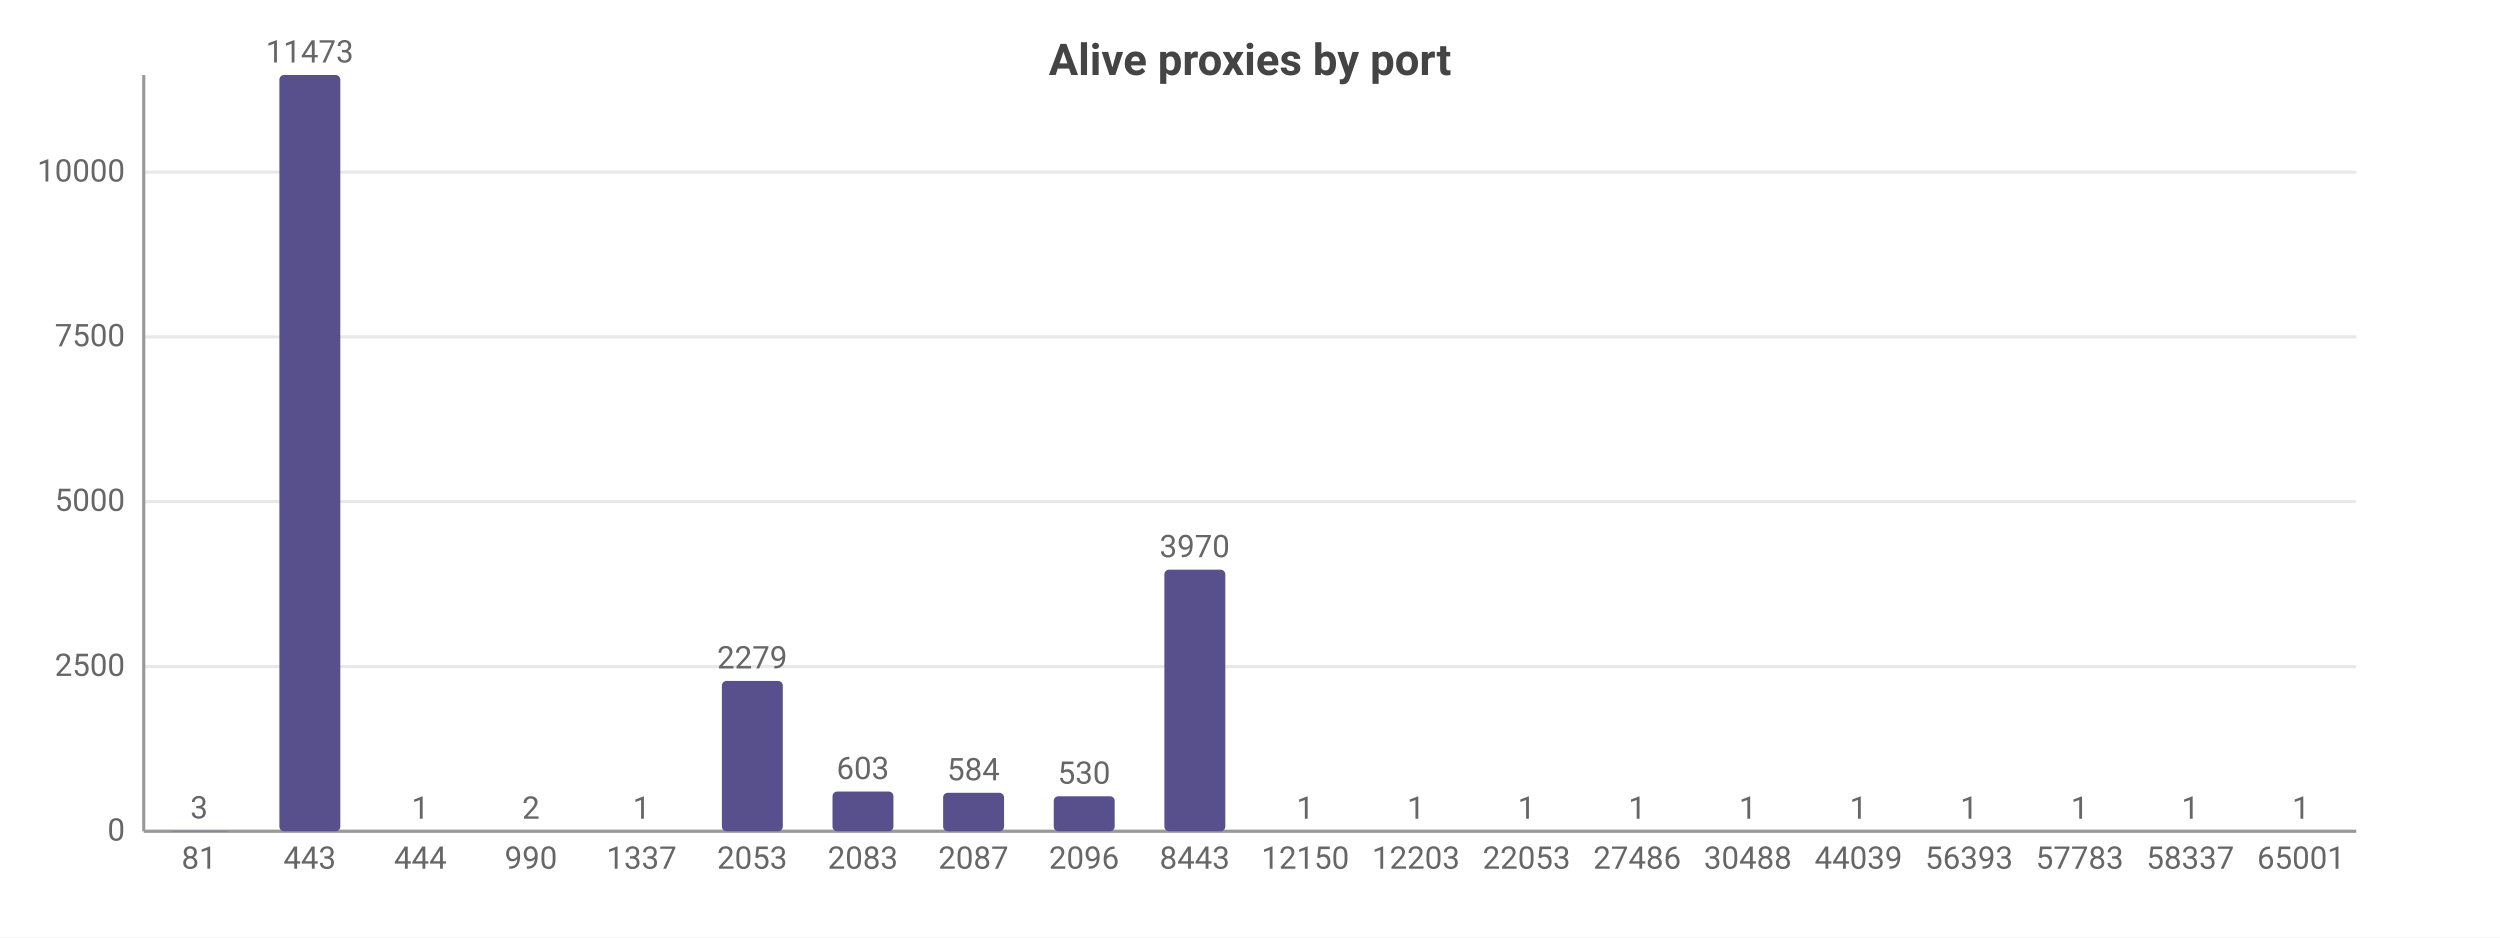
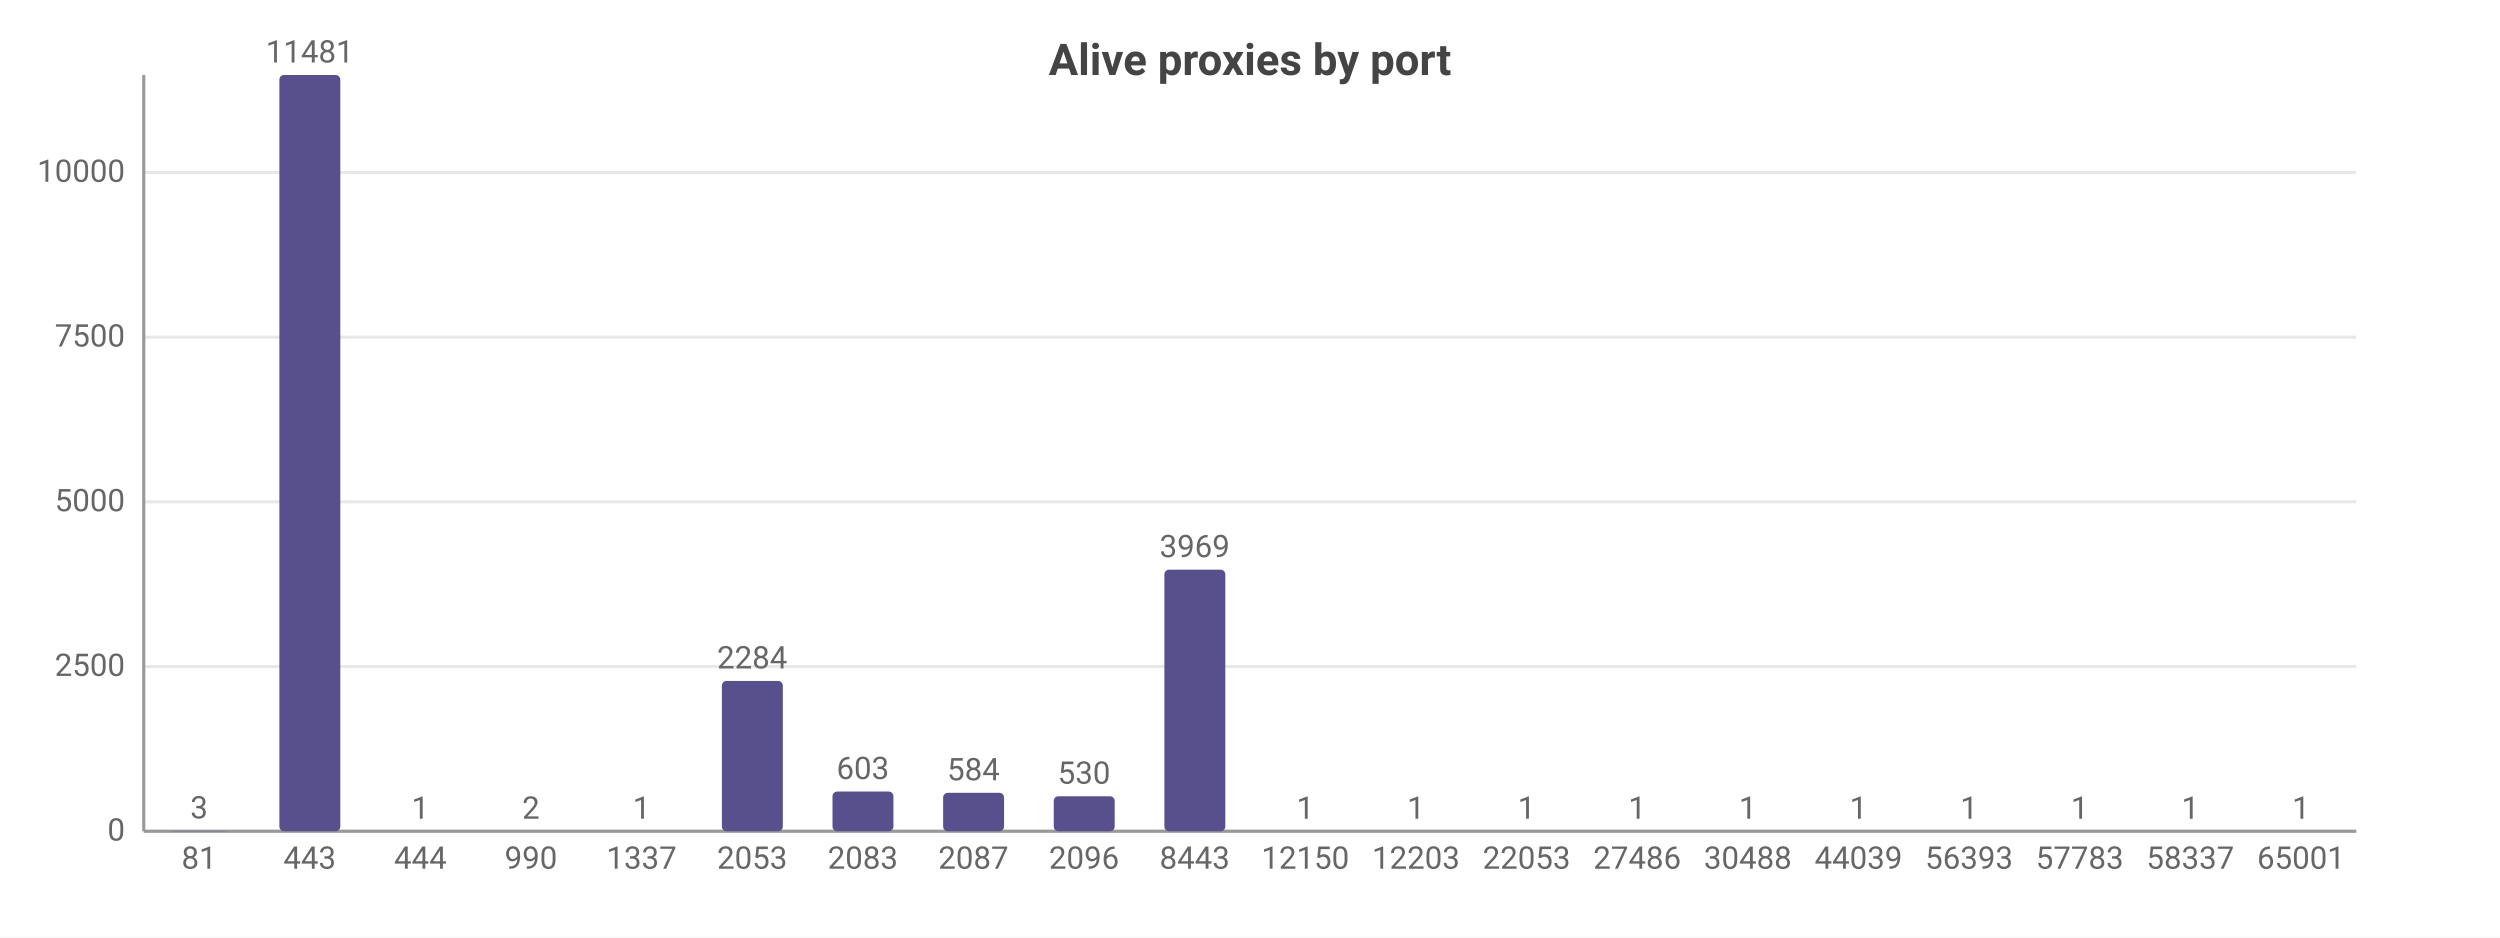
<svg xmlns="http://www.w3.org/2000/svg" width="800" height="300" viewBox="0 0 800 300">
  <rect width="800" height="300" fill="#ffffff" />
  <style>text{font-family:system-ui,-apple-system,'Segoe UI',Roboto,sans-serif}.g{stroke:#e8e8e8;stroke-width:1}.a{stroke:#999;stroke-width:1}.t{font-size:10px;fill:#666}.m{font-size:10px;text-anchor:middle;fill:#666}.e{font-size:10px;text-anchor:end;fill:#666}.l{font-size:11px;fill:#333}.tt{font-size:14px;font-weight:600;text-anchor:middle;fill:#444}.em{font-size:13px;text-anchor:middle;fill:#999}</style>
  <text class="tt" x="400.0" y="24">Alive proxies by port</text>
  <line class="g" x1="46" y1="266" x2="754" y2="266" />
  <text class="e" x="40" y="269">0</text>
  <line class="g" x1="46" y1="213.3" x2="754" y2="213.3" />
  <text class="e" x="40" y="216.3">2500</text>
-   <line class="g" x1="46" y1="160.5" x2="754" y2="160.5" />
-   <text class="e" x="40" y="163.5">5000</text>
-   <line class="g" x1="46" y1="107.8" x2="754" y2="107.8" />
-   <text class="e" x="40" y="110.8">7500</text>
-   <line class="g" x1="46" y1="55.1" x2="754" y2="55.1" />
-   <text class="e" x="40" y="58.1">10000</text>
+   <line class="g" x1="46" y1="160.6" x2="754" y2="160.6" />
+   <text class="e" x="40" y="163.6">5000</text>
+   <line class="g" x1="46" y1="107.9" x2="754" y2="107.9" />
+   <text class="e" x="40" y="110.9">7500</text>
+   <line class="g" x1="46" y1="55.2" x2="754" y2="55.2" />
+   <text class="e" x="40" y="58.2">10000</text>
  <line class="a" x1="46" y1="24" x2="46" y2="266" />
  <line class="a" x1="46" y1="266" x2="754" y2="266" />
  <rect x="54.0" y="265.9" width="19.5" height="0.1" fill="#58508d" rx="1.5" />
  <text class="m" x="63.7" y="261.9">3</text>
  <text class="m" x="63.7" y="278">81</text>
  <rect x="89.4" y="24" width="19.5" height="242" fill="#58508d" rx="1.5" />
-   <text class="m" x="99.1" y="20">11473</text>
+   <text class="m" x="99.1" y="20">11481</text>
  <text class="m" x="99.1" y="278">443</text>
  <rect x="124.8" y="266.0" width="19.5" height="0.0" fill="#58508d" rx="1.5" />
  <text class="m" x="134.5" y="262.0">1</text>
  <text class="m" x="134.5" y="278">444</text>
  <rect x="160.2" y="266.0" width="19.5" height="0.0" fill="#58508d" rx="1.5" />
  <text class="m" x="169.9" y="262.0">2</text>
  <text class="m" x="169.9" y="278">990</text>
  <rect x="195.6" y="266.0" width="19.5" height="0.0" fill="#58508d" rx="1.5" />
  <text class="m" x="205.3" y="262.0">1</text>
  <text class="m" x="205.3" y="278">1337</text>
  <rect x="231.0" y="217.9" width="19.5" height="48.1" fill="#58508d" rx="1.5" />
-   <text class="m" x="240.7" y="213.9">2279</text>
+   <text class="m" x="240.7" y="213.9">2284</text>
  <text class="m" x="240.7" y="278">2053</text>
  <rect x="266.4" y="253.3" width="19.5" height="12.7" fill="#58508d" rx="1.5" />
  <text class="m" x="276.1" y="249.3">603</text>
  <text class="m" x="276.1" y="278">2083</text>
  <rect x="301.8" y="253.7" width="19.5" height="12.3" fill="#58508d" rx="1.5" />
  <text class="m" x="311.5" y="249.7">584</text>
  <text class="m" x="311.5" y="278">2087</text>
  <rect x="337.2" y="254.8" width="19.5" height="11.2" fill="#58508d" rx="1.5" />
  <text class="m" x="346.9" y="250.8">530</text>
  <text class="m" x="346.9" y="278">2096</text>
  <rect x="372.6" y="182.3" width="19.5" height="83.7" fill="#58508d" rx="1.5" />
-   <text class="m" x="382.3" y="178.3">3970</text>
+   <text class="m" x="382.3" y="178.3">3969</text>
  <text class="m" x="382.3" y="278">8443</text>
  <rect x="408.0" y="266.0" width="19.5" height="0.0" fill="#58508d" rx="1.5" />
  <text class="m" x="417.7" y="262.0">1</text>
  <text class="m" x="417.7" y="278">12150</text>
  <rect x="443.4" y="266.0" width="19.5" height="0.0" fill="#58508d" rx="1.5" />
  <text class="m" x="453.1" y="262.0">1</text>
  <text class="m" x="453.1" y="278">12203</text>
  <rect x="478.8" y="266.0" width="19.5" height="0.0" fill="#58508d" rx="1.5" />
  <text class="m" x="488.5" y="262.0">1</text>
  <text class="m" x="488.5" y="278">22053</text>
  <rect x="514.2" y="266.0" width="19.5" height="0.0" fill="#58508d" rx="1.5" />
  <text class="m" x="523.9" y="262.0">1</text>
  <text class="m" x="523.9" y="278">27486</text>
  <rect x="549.6" y="266.0" width="19.5" height="0.0" fill="#58508d" rx="1.5" />
  <text class="m" x="559.3" y="262.0">1</text>
  <text class="m" x="559.3" y="278">30488</text>
  <rect x="585.0" y="266.0" width="19.5" height="0.0" fill="#58508d" rx="1.5" />
  <text class="m" x="594.7" y="262.0">1</text>
  <text class="m" x="594.7" y="278">44039</text>
  <rect x="620.4" y="266.0" width="19.5" height="0.0" fill="#58508d" rx="1.5" />
  <text class="m" x="630.1" y="262.0">1</text>
  <text class="m" x="630.1" y="278">56393</text>
  <rect x="655.8" y="266.0" width="19.5" height="0.0" fill="#58508d" rx="1.5" />
  <text class="m" x="665.5" y="262.0">1</text>
  <text class="m" x="665.5" y="278">57783</text>
  <rect x="691.2" y="266.0" width="19.5" height="0.0" fill="#58508d" rx="1.5" />
  <text class="m" x="700.9" y="262.0">1</text>
  <text class="m" x="700.9" y="278">58337</text>
  <rect x="726.6" y="266.0" width="19.5" height="0.0" fill="#58508d" rx="1.5" />
  <text class="m" x="736.3" y="262.0">1</text>
  <text class="m" x="736.3" y="278">65001</text>
</svg>
